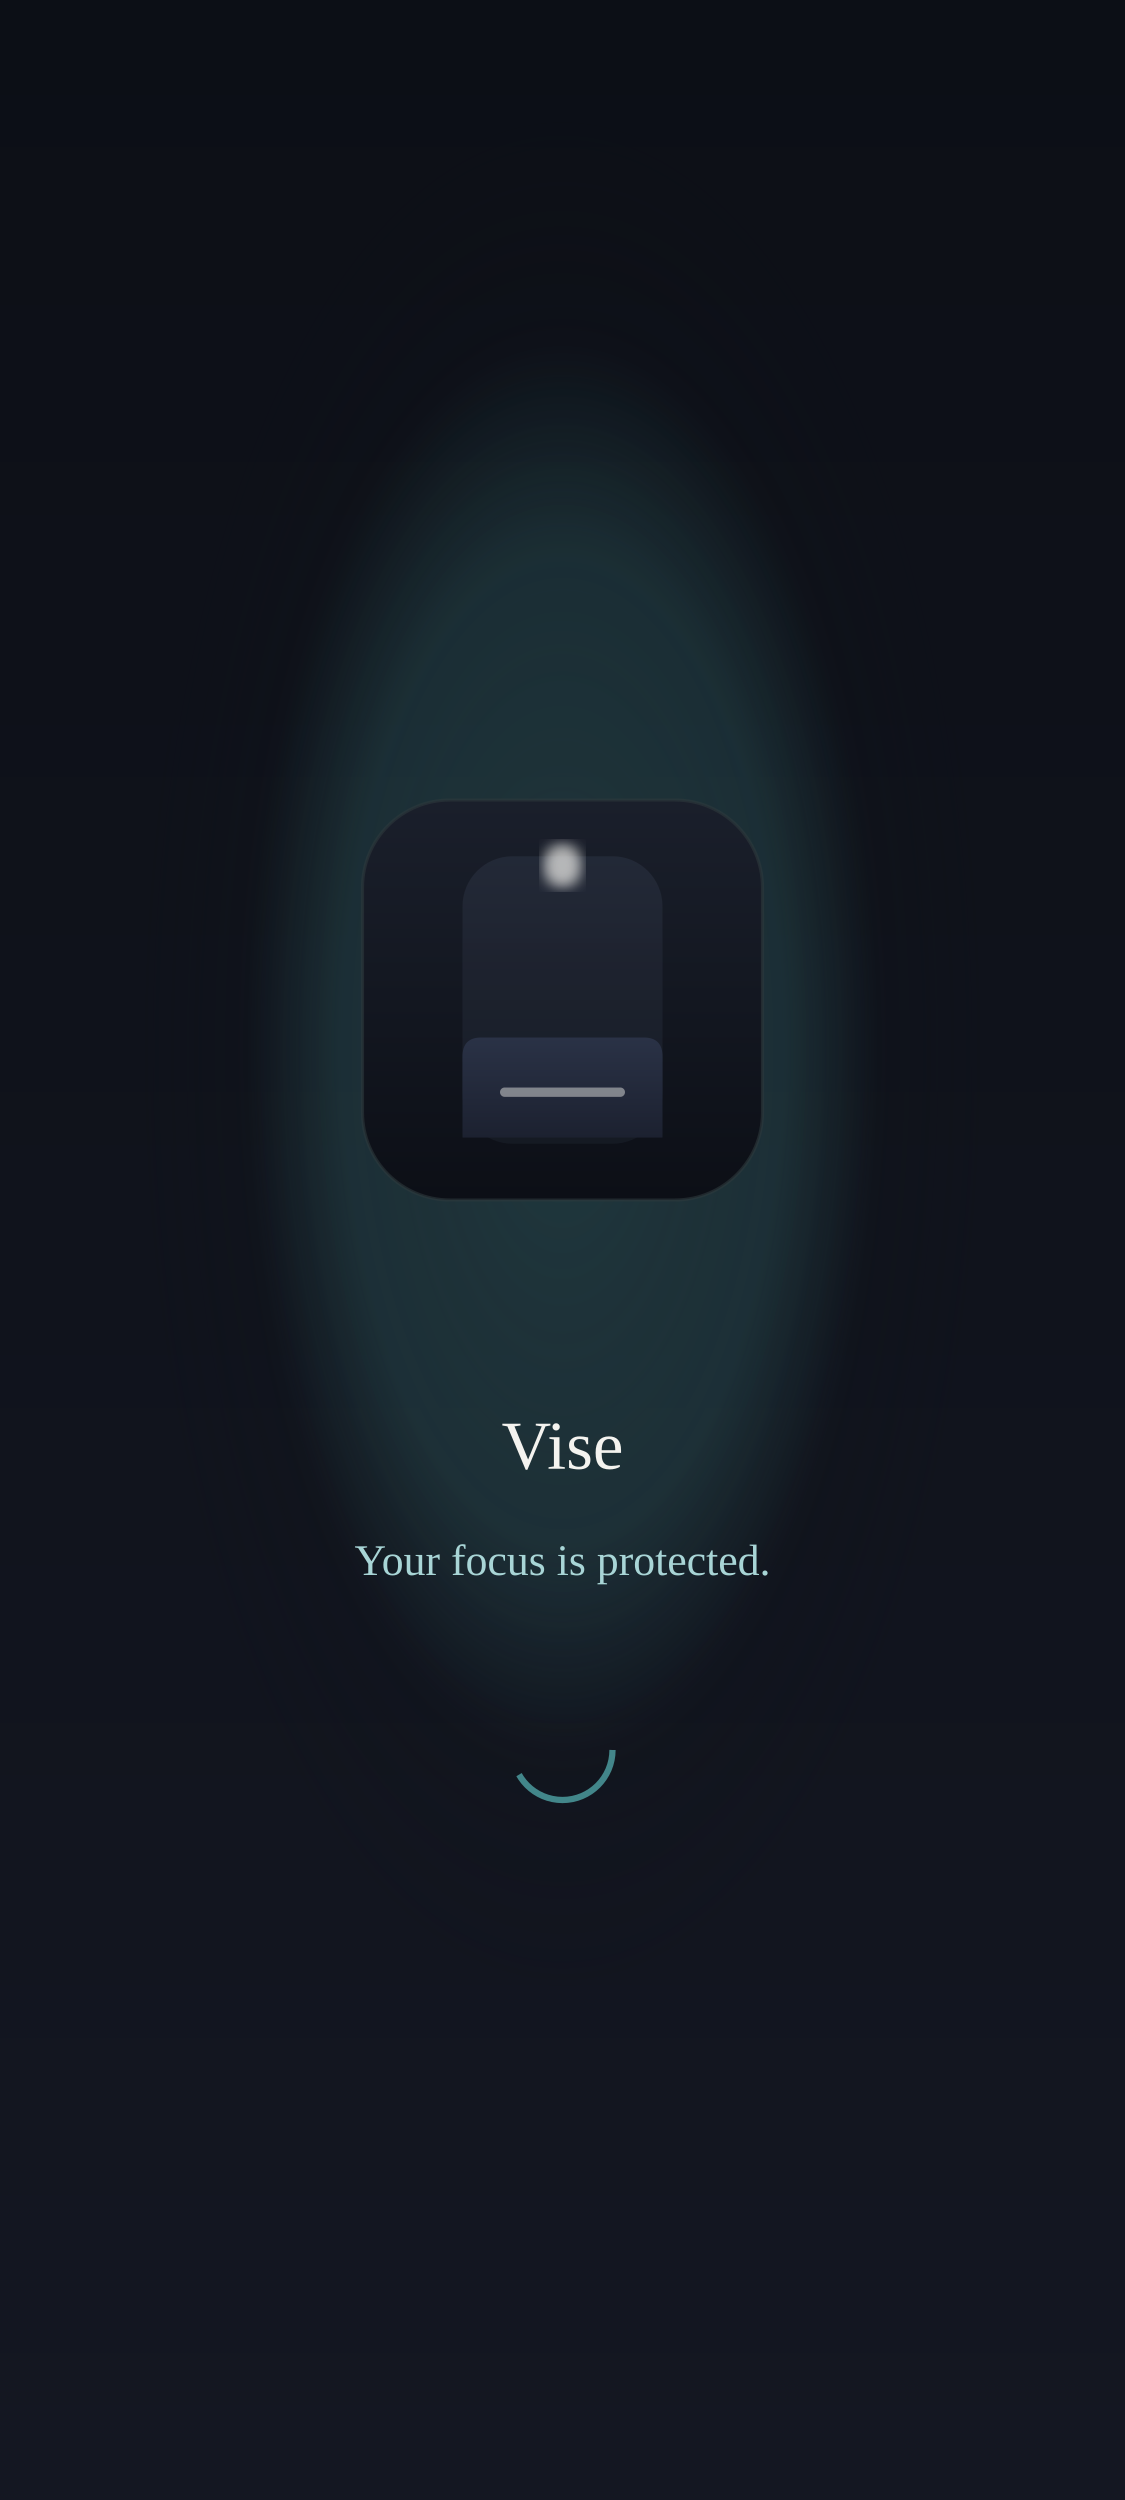
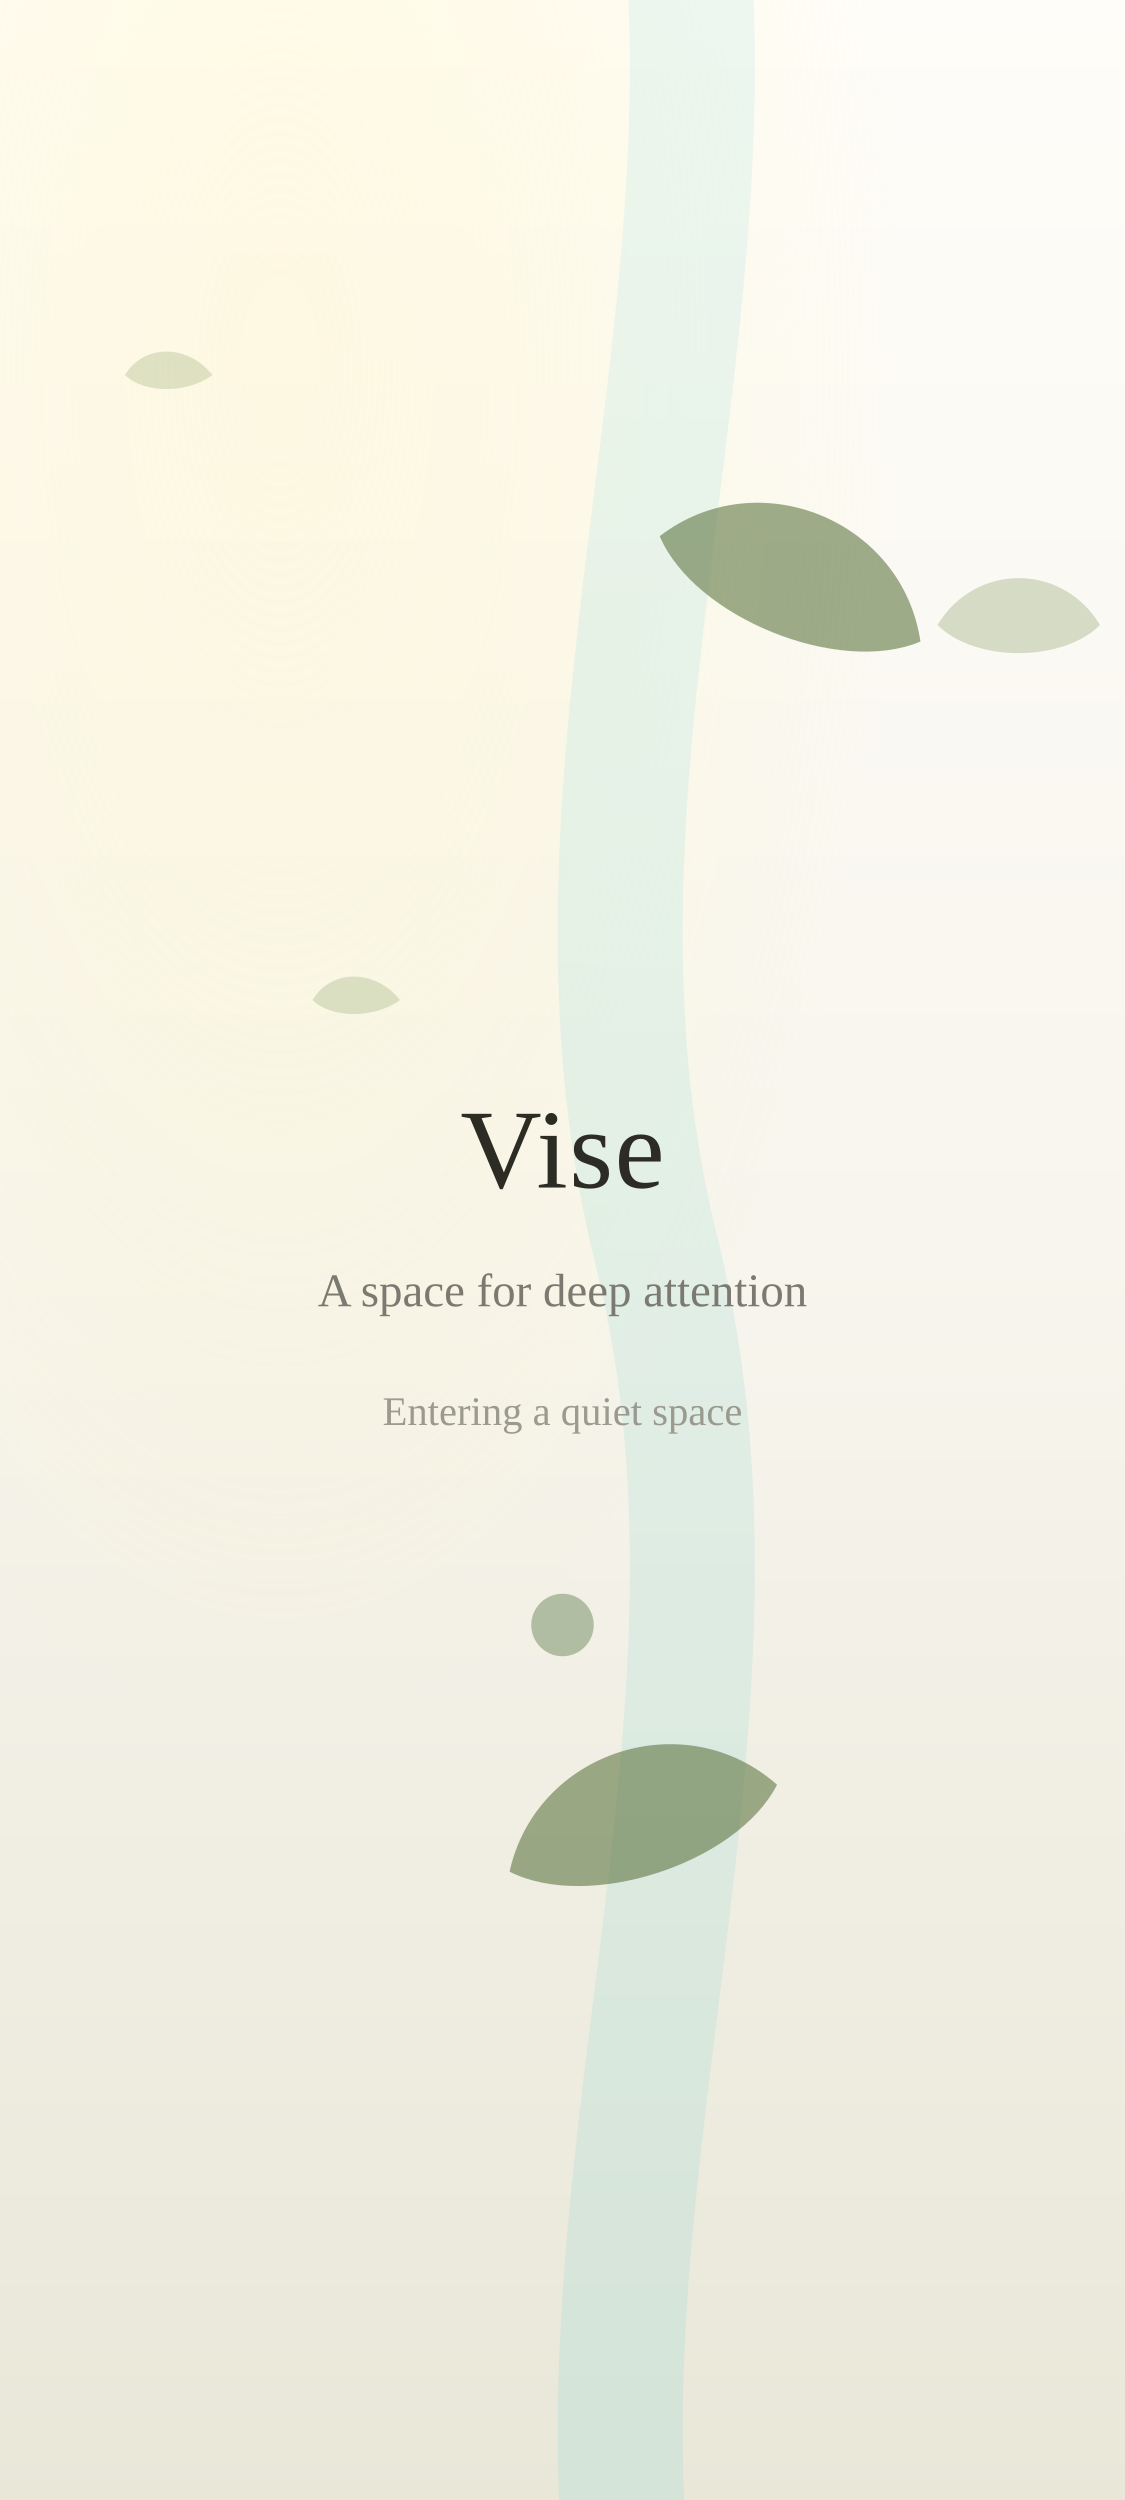
<svg xmlns="http://www.w3.org/2000/svg" width="360" height="800" viewBox="0 0 360 800">
  <defs>
    <linearGradient id="bg" x1="0" y1="0" x2="0" y2="1">
-       <stop offset="0%" stop-color="#0C0F16" />
-       <stop offset="100%" stop-color="#141722" />
+       <stop offset="0%" stop-color="#FFFDF9" />
+       <stop offset="50%" stop-color="#F7F5ED" />
+       <stop offset="100%" stop-color="#E9E7D8" />
    </linearGradient>
-     <radialGradient id="focusWell" cx="50%" cy="42%" r="38%">
-       <stop offset="0%" stop-color="#1B2A2D" stop-opacity="0.65" />
-       <stop offset="100%" stop-color="#0C0F16" stop-opacity="0" />
+     <radialGradient id="sun" cx="25%" cy="15%" r="55%">
+       <stop offset="0%" stop-color="#FFF5C4" stop-opacity="0.4" />
+       <stop offset="100%" stop-color="#FFF2B0" stop-opacity="0" />
    </radialGradient>
-     <radialGradient id="ambientRing" cx="50%" cy="42%" r="28%">
-       <stop offset="70%" stop-color="#4FA3A5" stop-opacity="0.18" />
-       <stop offset="100%" stop-color="#4FA3A5" stop-opacity="0" />
-     </radialGradient>
-     <linearGradient id="bgGrad" x1="0" y1="0" x2="0" y2="1">
-       <stop offset="0%" stop-color="#1A1F2B" />
-       <stop offset="100%" stop-color="#0C0F16" />
+     <linearGradient id="river" x1="0" y1="0" x2="0" y2="1">
+       <stop offset="0%" stop-color="#D9F2EC" />
+       <stop offset="100%" stop-color="#B7DDD4" />
    </linearGradient>
-     <linearGradient id="panelGrad" x1="0" y1="0" x2="0" y2="1">
-       <stop offset="0%" stop-color="#242A38" />
-       <stop offset="100%" stop-color="#161B25" />
-     </linearGradient>
-     <linearGradient id="focusFill" x1="0" y1="1" x2="0" y2="0">
-       <stop offset="0%" stop-color="#1C2130" />
-       <stop offset="100%" stop-color="#2A3246" />
-     </linearGradient>
-     <filter id="softBlur">
-       <feGaussianBlur stdDeviation="2" />
-     </filter>
+     <path id="leafBig" d="M0,0 C20,-34 70,-34 90,0 C70,20 20,20 0,0 Z" fill="#5F7743" />
+     <path id="leafMid" d="M0,0 C12,-20 40,-20 52,0 C40,12 12,12 0,0 Z" fill="#738B4F" />
+     <path id="leafSmall" d="M0,0 C6,-10 20,-10 28,0 C20,6 6,6 0,0 Z" fill="#8DA167" />
  </defs>
  <rect width="360" height="800" fill="url(#bg)" />
-   <rect width="360" height="800" fill="url(#focusWell)" />
-   <rect width="360" height="800" fill="url(#ambientRing)" />
-   <g transform="translate(100 240)">
-     <rect x="16" y="16" width="128" height="128" rx="28" fill="url(#bgGrad)" stroke="#2E3A3D" stroke-opacity="0.6" />
-     <rect x="48" y="34" width="64" height="92" rx="16" fill="url(#panelGrad)" opacity="0.9" />
-     <path d="M48 98 Q48 92 54 92 H106 Q112 92 112 98 V124 H48 Z" fill="url(#focusFill)" />
-     <rect x="60" y="108" width="40" height="3" rx="1.5" fill="#F4F3EF" opacity="0.45" />
-     <rect x="74" y="30" width="12" height="14" rx="6" fill="#F4F3EF" opacity="0.7" filter="url(#softBlur)" />
+   <rect width="360" height="800" fill="url(#sun)" />
+   <path d="M210 -80            C250 80 170 240 210 400            C250 560 170 720 210 880" stroke="url(#river)" stroke-width="40" fill="none" opacity="0.45">
+     <animate attributeName="stroke-dashoffset" from="0" to="260" dur="14s" repeatCount="indefinite" />
+   </path>
+   <g opacity="0.28">
+     <use href="#leafSmall" x="40" y="120">
+       <animateTransform type="translate" from="0 0" to="30 80" dur="12s" repeatCount="indefinite" />
+     </use>
+     <use href="#leafMid" x="300" y="200">
+       <animateTransform type="translate" from="0 0" to="-40 90" dur="14s" repeatCount="indefinite" />
+     </use>
+     <use href="#leafSmall" x="100" y="320">
+       <animateTransform type="translate" from="0 0" to="20 60" dur="10s" repeatCount="indefinite" />
+     </use>
  </g>
-   <text x="180" y="470" text-anchor="middle" fill="#F4F3EF" font-size="22" font-weight="500">Vise</text>
-   <text x="180" y="504" text-anchor="middle" fill="#A8D5D6" font-size="14">Your focus is protected.</text>
-   <circle cx="180" cy="560" r="16" stroke="#4FA3A5" stroke-width="2" fill="none" stroke-dasharray="42 84" opacity="0.8" />
+   <text x="180" y="380" text-anchor="middle" font-size="36" fill="#2C2C25" font-weight="500" letter-spacing="0.5">
+     Vise
+   </text>
+   <text x="180" y="418" text-anchor="middle" font-size="15" fill="#7A7A70">
+     A space for deep attention
+   </text>
+   <text x="180" y="456" text-anchor="middle" font-size="13" fill="#9A9A8E">
+     Entering a quiet space
+   </text>
+   <g opacity="0.6">
+     <use href="#leafBig" x="-30" y="620" transform="rotate(-18)" />
+     <use href="#leafBig" x="260" y="80" transform="rotate(22)" />
+   </g>
+   <circle cx="180" cy="520" r="10" fill="#4E6E3A" opacity="0.4">
+     <animate attributeName="opacity" from="0.25" to="0.55" dur="2s" repeatCount="indefinite" />
+   </circle>
</svg>
